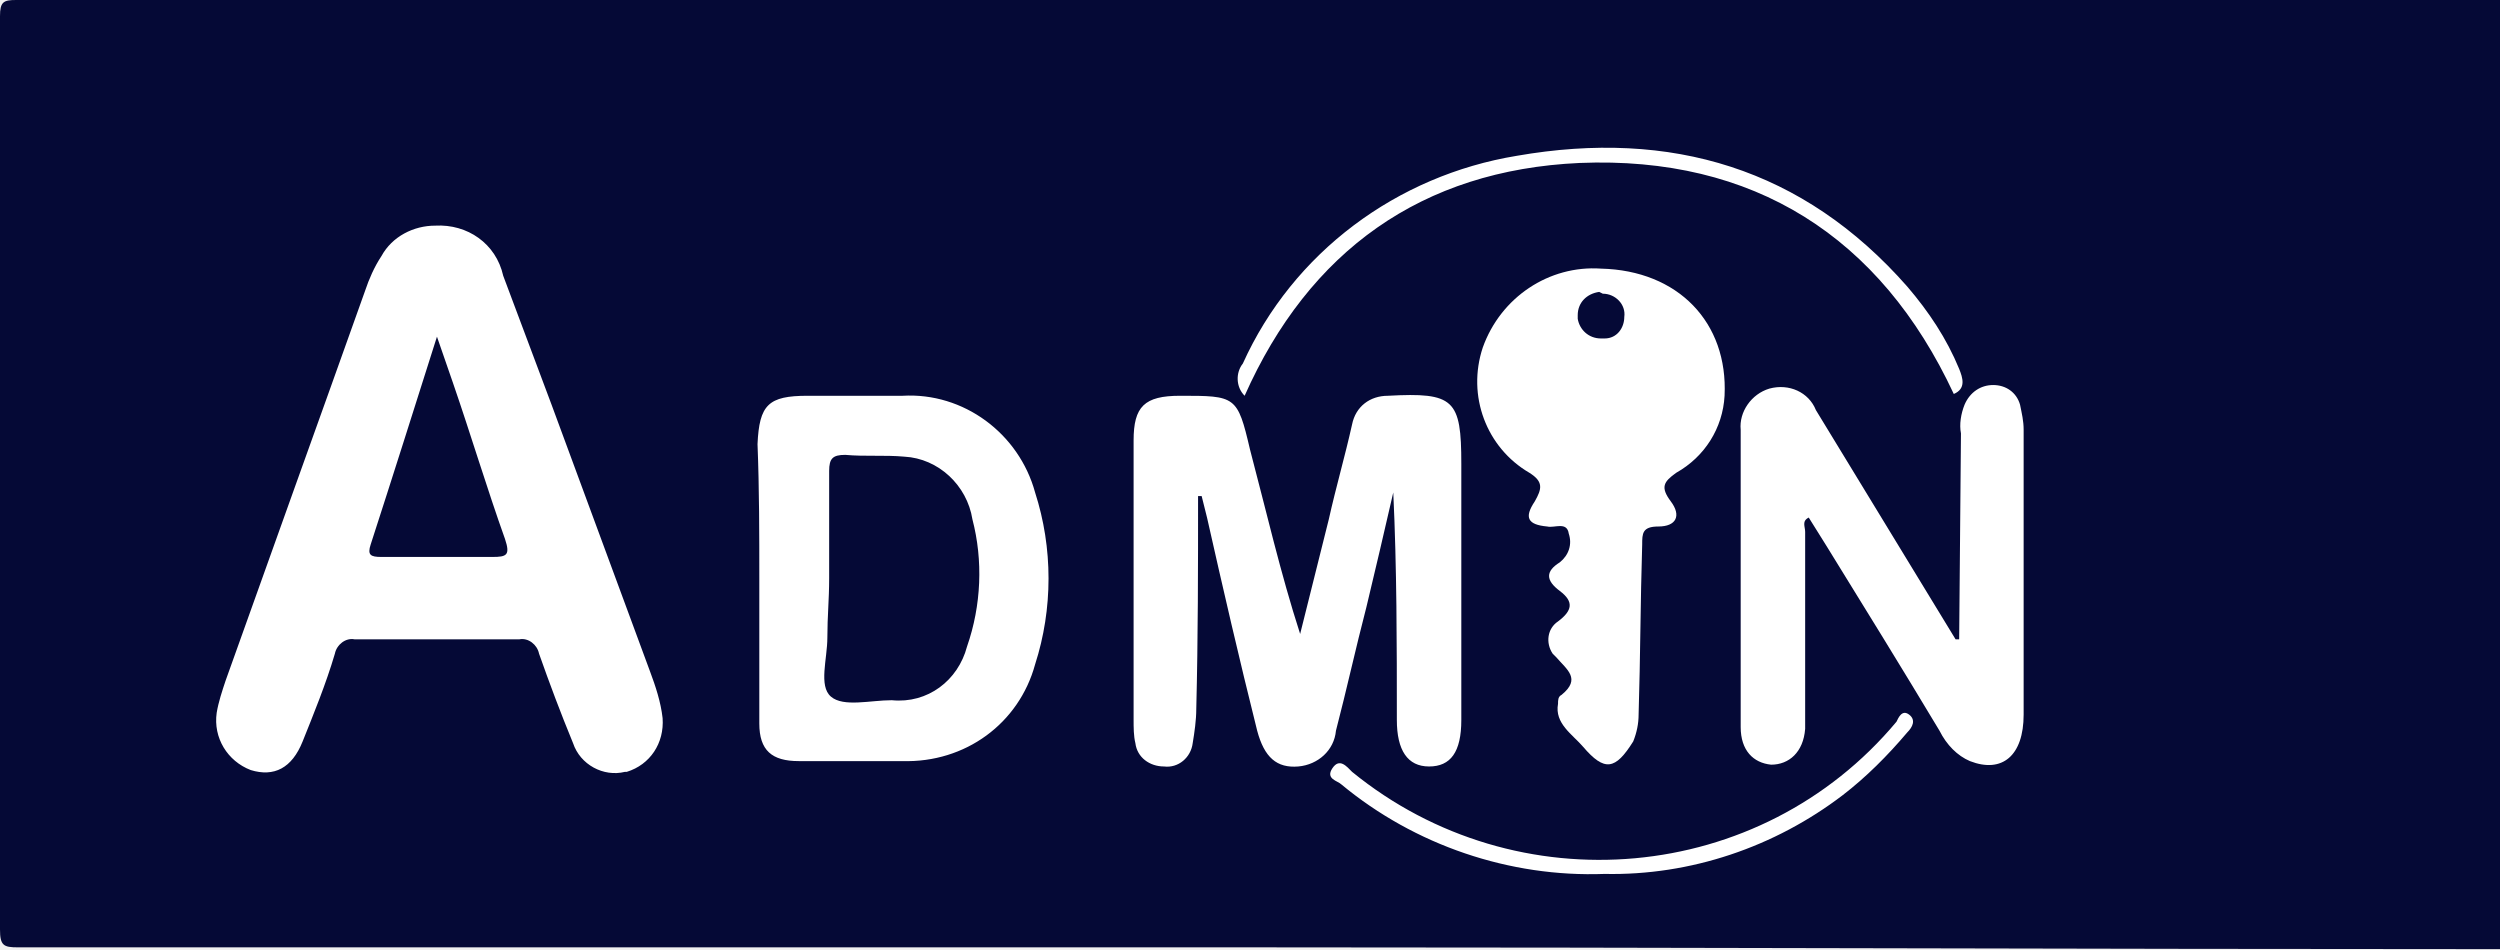
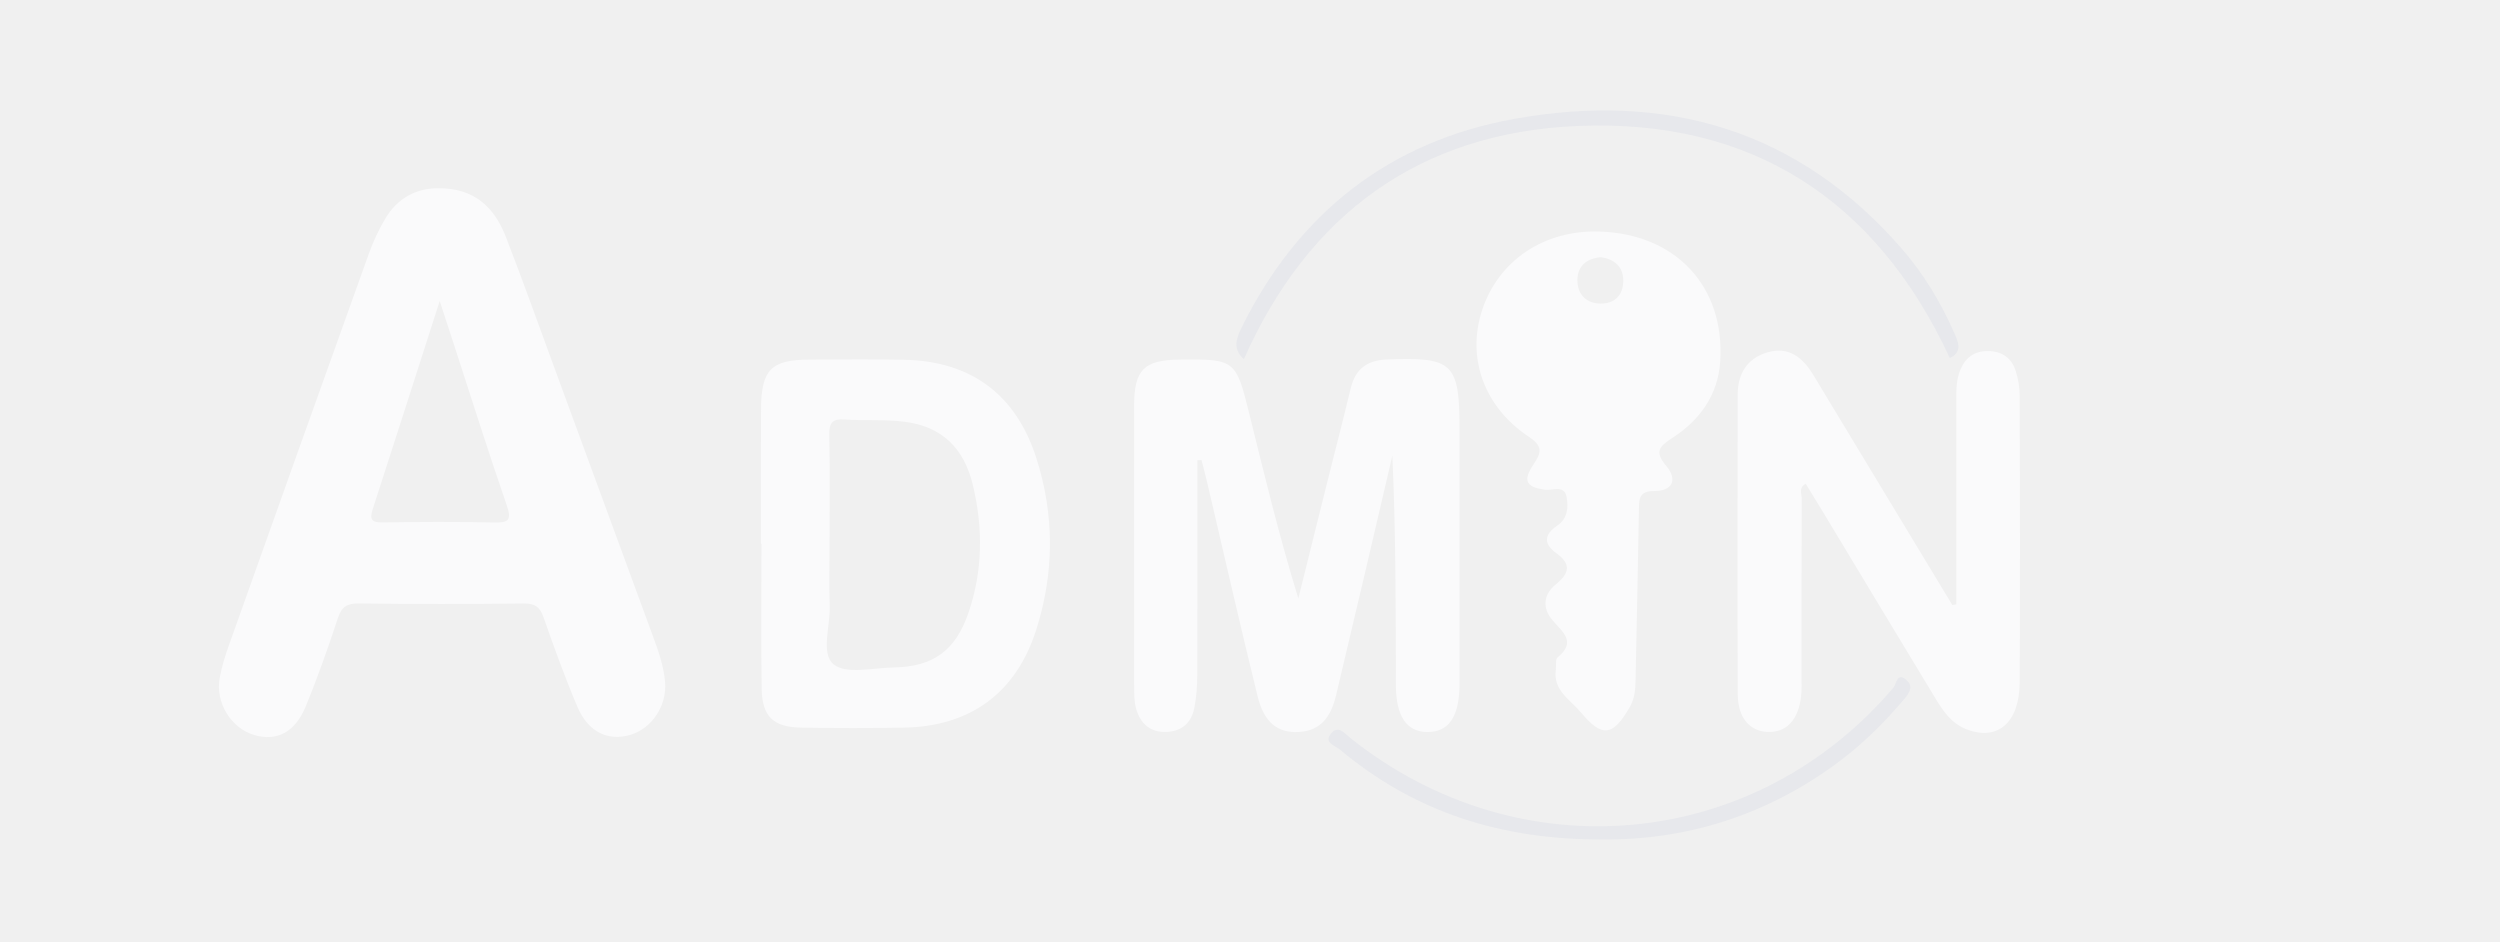
- <svg xmlns="http://www.w3.org/2000/svg" version="1.1" id="Calque_1" x="0px" y="0px" viewBox="0 0 139.6 53" style="enable-background:new 0 0 139.6 53;" xml:space="preserve">
-   <style type="text/css">
- 	.st0{fill:#FFFFFF;}
- 	.st1{fill:#050936;}
- </style>
-   <g id="Calque_3">
-     <rect x="1.4" y="1.4" class="st0" width="133.5" height="49.6" />
-   </g>
-   <g id="admin_Image">
-     <g>
-       <path class="st1" d="M139.6,53c-23,0-46.5-0.1-69.5-0.1s-46.1,0-69.1,0c-0.8,0-1-0.1-1-1c0-17,0-34,0-51C0,0.1,0.2,0,0.9,0    C47,0,93.5,0,139.6,0c0.5,0,0,3.6,0,4.3 M24.3,12.6c-1.2,0-2.4,0.6-3,1.7c-0.4,0.6-0.7,1.3-0.9,1.9c-2.6,7.3-5.2,14.5-7.8,21.8    c-0.2,0.6-0.4,1.2-0.5,1.8c-0.2,1.4,0.6,2.7,1.9,3.2c1.3,0.4,2.3-0.1,2.9-1.6s1.3-3.2,1.8-4.9c0.1-0.5,0.6-0.9,1.1-0.8l0,0    c3.1,0,6.2,0,9.2,0c0.5-0.1,1,0.3,1.1,0.8c0.6,1.7,1.2,3.3,1.9,5c0.4,1.2,1.7,1.9,2.9,1.6H35c1.3-0.4,2.1-1.6,2-3    c-0.1-0.9-0.4-1.8-0.7-2.6l-5.5-14.9c-0.9-2.4-1.8-4.8-2.7-7.2C27.7,13.6,26.1,12.5,24.3,12.6z M66.9,27.7h0.2    c0.1,0.4,0.2,0.8,0.3,1.2c0.9,4,1.8,7.9,2.8,11.9c0.4,1.5,1.1,2.1,2.3,2c1.1-0.1,2-0.9,2.1-2c0.6-2.3,1.1-4.6,1.7-6.9    c0.5-2.1,1-4.2,1.5-6.4C78,31.7,78,36,78,40.2c0,1.7,0.6,2.6,1.8,2.6s1.8-0.8,1.8-2.6c0-0.3,0-0.6,0-0.8V25.9c0-3.6-0.4-4-4.1-3.8    c-1,0-1.8,0.6-2,1.6c-0.4,1.8-0.9,3.5-1.3,5.3l-1.6,6.4c-1.1-3.4-1.9-6.9-2.8-10.3c-0.7-3-0.8-3-3.9-3c-2,0-2.6,0.6-2.6,2.5    c0,5.2,0,10.4,0,15.6c0,0.4,0,0.9,0.1,1.3c0.1,0.8,0.8,1.3,1.6,1.3c0.8,0.1,1.5-0.5,1.6-1.3c0.1-0.6,0.2-1.3,0.2-1.9    C66.9,35.6,66.9,31.6,66.9,27.7z M109.4,35.7h-0.2l-7.8-12.8c-0.4-1-1.5-1.5-2.6-1.2c-1,0.3-1.7,1.3-1.6,2.3c0,5.5,0,11.1,0,16.6    c0,1.3,0.7,2,1.7,2.1c1,0,1.8-0.7,1.9-2c0-0.4,0-0.7,0-1.1c0-3.3,0-6.6,0-9.9c0-0.3-0.2-0.6,0.2-0.8l1,1.6    c2.1,3.4,4.2,6.8,6.3,10.3c0.4,0.8,1,1.4,1.7,1.7c1.8,0.7,3-0.3,3-2.6c0-5.3,0-10.6,0-15.9c0-0.5-0.1-0.9-0.2-1.4    c-0.2-0.7-0.8-1.1-1.5-1.1s-1.3,0.4-1.6,1.1c-0.2,0.5-0.3,1.1-0.2,1.6L109.4,35.7L109.4,35.7z M42.4,32.3L42.4,32.3    c0,2.7,0,5.4,0,8.1c0,1.5,0.7,2.1,2.2,2.1c1.9,0,3.8,0,5.8,0c3.5,0.1,6.5-2.1,7.4-5.4c1-3.1,1-6.5,0-9.6c-0.9-3.3-4-5.6-7.4-5.4    c-1.8,0-3.5,0-5.3,0c-2.2,0-2.7,0.5-2.8,2.7C42.4,27.3,42.4,29.9,42.4,32.3L42.4,32.3z M109.1,22c0.7-0.3,0.5-0.9,0.3-1.4    c-0.7-1.7-1.7-3.2-2.9-4.6c-5.8-6.6-13.2-8.8-21.8-7.3C78,9.8,72.2,14.1,69.4,20.3c-0.4,0.5-0.4,1.3,0.1,1.8    c3.6-8.1,9.9-12.6,18.7-13C97.9,8.7,105,13.2,109.1,22L109.1,22z M89.6,48.8c4.8,0.1,9.5-1.5,13.3-4.4c1.3-1,2.5-2.2,3.6-3.5    c0.3-0.3,0.5-0.7,0.1-1s-0.6,0.2-0.7,0.4c-7.6,9.1-21.2,10.3-30.4,2.8c-0.3-0.3-0.7-0.8-1.1-0.2s0.3,0.7,0.5,0.9    C79,47.2,84.3,49,89.6,48.8L89.6,48.8z" />
-       <path class="st1" d="M24.4,18.8l0.9,2.6c1,2.9,1.9,5.9,2.9,8.7c0.3,0.9,0.1,1-0.7,1c-2.1,0-4.1,0-6.2,0c-0.6,0-0.8-0.1-0.6-0.7    C21.9,26.7,23.1,22.9,24.4,18.8z" />
-       <path class="st1" d="M46.3,32.3c0-2,0-4,0-6c0-0.7,0.2-0.9,0.9-0.9c1.1,0.1,2.2,0,3.3,0.1c1.9,0.1,3.5,1.6,3.8,3.5    c0.6,2.3,0.5,4.8-0.3,7.1c-0.5,1.9-2.2,3.2-4.2,3c-1.2,0-2.7,0.4-3.4-0.2s-0.2-2.1-0.2-3.3S46.3,33.5,46.3,32.3z" />
-     </g>
-   </g>
-   <g id="Calque_2">
-     <path class="st0" d="M89.4,15c-2.9-0.2-5.6,1.6-6.6,4.4c-0.9,2.7,0.2,5.6,2.6,7c0.8,0.5,0.7,0.9,0.3,1.6c-0.6,0.9-0.4,1.3,0.7,1.4   c0.4,0.1,1.1-0.3,1.2,0.4c0.2,0.6,0,1.2-0.5,1.6c-0.8,0.5-0.8,1,0,1.6s0.7,1.1-0.1,1.7c-0.6,0.4-0.7,1.2-0.3,1.8   c0.1,0.1,0.1,0.1,0.2,0.2c0.6,0.7,1.4,1.2,0.3,2.1C87,38.9,87,39.1,87,39.3c-0.2,1.1,0.8,1.7,1.4,2.4c1.2,1.4,1.8,1.3,2.8-0.3   c0.2-0.5,0.3-1,0.3-1.5c0.1-3.2,0.1-6.3,0.2-9.5c0-0.6,0-1,0.9-1c1,0,1.3-0.6,0.7-1.4c-0.6-0.8-0.4-1.1,0.3-1.6   c1.6-0.9,2.6-2.5,2.7-4.3C96.5,18,93.7,15.1,89.4,15z" />
-     <path class="st1" d="M89.5,16.4c0.7,0,1.3,0.6,1.2,1.3l0,0c0,0.6-0.4,1.2-1.1,1.2c-0.1,0-0.1,0-0.2,0c-0.7,0-1.2-0.5-1.3-1.1   c0-0.1,0-0.1,0-0.2c0-0.7,0.5-1.2,1.2-1.3C89.5,16.4,89.5,16.4,89.5,16.4z" />
+ <svg xmlns="http://www.w3.org/2000/svg" version="1.1" id="admin_xA0_Image_1_" x="0px" y="0px" width="140.16px" height="52.8px" viewBox="0 0 140.16 52.8" enable-background="new 0 0 140.16 52.8" xml:space="preserve">
+   <g>
+     <path fill-rule="evenodd" clip-rule="evenodd" fill="#FAFAFB" d="M24.58,10.554c2.01-0.016,3.137,1.071,3.779,2.723   c0.938,2.413,1.807,4.853,2.7,7.284c1.842,5.011,3.68,10.023,5.521,15.035c0.317,0.862,0.631,1.726,0.708,2.649   c0.111,1.321-0.747,2.604-1.957,2.957c-1.251,0.364-2.36-0.164-2.959-1.575c-0.7-1.648-1.31-3.337-1.902-5.027   c-0.205-0.585-0.489-0.772-1.108-0.766c-3.078,0.035-6.157,0.039-9.234-0.002c-0.671-0.009-0.973,0.18-1.185,0.823   c-0.549,1.664-1.133,3.319-1.798,4.939c-0.605,1.474-1.638,1.988-2.903,1.61c-1.294-0.386-2.178-1.817-1.924-3.202   c0.115-0.625,0.307-1.24,0.52-1.839c2.606-7.32,5.217-14.638,7.844-21.95c0.241-0.671,0.548-1.33,0.911-1.943   C22.276,11.115,23.326,10.546,24.58,10.554z M24.652,16.874c-1.312,4.083-2.526,7.884-3.759,11.68   c-0.19,0.587-0.042,0.747,0.572,0.736c2.073-0.033,4.146-0.042,6.219,0.003c0.813,0.019,1.023-0.112,0.725-0.972   c-1.016-2.928-1.943-5.887-2.904-8.834C25.249,18.704,24.994,17.921,24.652,16.874z" />
+     <path fill-rule="evenodd" clip-rule="evenodd" fill="#FAFAFB" d="M67.131,25.806c0,3.996,0.007,7.991-0.007,11.986   c-0.002,0.636-0.042,1.283-0.166,1.905c-0.167,0.836-0.718,1.32-1.599,1.34c-0.89,0.02-1.425-0.486-1.658-1.285   c-0.12-0.412-0.115-0.869-0.115-1.307c-0.007-5.238-0.008-10.477-0.002-15.715c0.002-2.005,0.557-2.551,2.564-2.571   c3.071-0.032,3.147,0.018,3.878,2.979c0.854,3.462,1.691,6.929,2.763,10.414c0.534-2.147,1.067-4.295,1.603-6.442   c0.444-1.78,0.905-3.556,1.334-5.339c0.263-1.094,0.923-1.575,2.046-1.619c3.676-0.145,4.054,0.199,4.054,3.882   c0,4.519,0,9.038,0,13.556c0,0.279,0.003,0.56,0,0.84c-0.022,1.762-0.606,2.612-1.792,2.61c-1.166-0.001-1.771-0.873-1.774-2.628   c-0.009-4.277-0.003-8.555-0.199-12.87c-0.5,2.145-0.996,4.289-1.5,6.433c-0.547,2.329-1.101,4.657-1.651,6.986   c-0.269,1.138-0.801,2.014-2.115,2.078c-1.165,0.056-1.923-0.521-2.29-2.01c-0.983-3.988-1.89-7.995-2.829-11.995   c-0.098-0.416-0.209-0.828-0.314-1.242C67.284,25.797,67.208,25.801,67.131,25.806z" />
+     <path fill-rule="evenodd" clip-rule="evenodd" fill="#FAFAFB" d="M109.678,33.88c0-3.824,0-7.648,0-11.473   c0-0.56-0.002-1.115,0.218-1.652c0.29-0.71,0.794-1.08,1.562-1.074c0.766,0.006,1.311,0.378,1.544,1.096   c0.146,0.449,0.229,0.939,0.229,1.411c0.016,5.359,0.03,10.719,0,16.078c-0.014,2.278-1.265,3.31-3.016,2.606   c-0.838-0.336-1.298-1.043-1.732-1.76c-2.091-3.447-4.165-6.903-6.247-10.355c-0.328-0.544-0.662-1.084-1-1.636   c-0.414,0.219-0.222,0.58-0.223,0.854c-0.017,3.319-0.01,6.639-0.012,9.959c0,0.359,0.015,0.723-0.022,1.079   c-0.145,1.354-0.834,2.077-1.901,2.022c-0.993-0.052-1.647-0.804-1.653-2.114c-0.023-5.599-0.01-11.198-0.003-16.797   c0.002-1.165,0.525-2.029,1.657-2.366c1.189-0.354,1.984,0.273,2.573,1.249c2.601,4.305,5.201,8.61,7.803,12.914   C109.529,33.909,109.604,33.895,109.678,33.88z" />
+     <path fill-rule="evenodd" clip-rule="evenodd" fill="#FAFAFB" d="M89.665,12.981c4.281,0.13,7.039,3.068,6.778,7.265   c-0.118,1.903-1.151,3.315-2.691,4.31c-0.762,0.493-0.992,0.788-0.332,1.57c0.646,0.764,0.342,1.404-0.662,1.402   c-0.845-0.001-0.863,0.401-0.873,1.022c-0.05,3.198-0.128,6.396-0.189,9.593c-0.01,0.523-0.047,1.015-0.323,1.495   c-0.946,1.645-1.55,1.739-2.753,0.289c-0.586-0.707-1.561-1.216-1.394-2.377c0.034-0.235-0.036-0.585,0.096-0.692   c1.079-0.879,0.284-1.42-0.281-2.082c-0.577-0.677-0.522-1.441,0.173-2.003c0.749-0.605,0.911-1.131,0.059-1.743   c-0.751-0.539-0.712-1.057,0.036-1.565c0.588-0.4,0.631-1.037,0.517-1.615c-0.135-0.681-0.781-0.335-1.197-0.392   c-1.053-0.143-1.277-0.495-0.663-1.408c0.459-0.682,0.546-1.031-0.264-1.57c-2.524-1.683-3.482-4.453-2.607-7.095   C84.016,14.597,86.567,12.888,89.665,12.981z M89.756,14.419c-0.816,0.067-1.319,0.507-1.321,1.292   c-0.002,0.774,0.479,1.293,1.279,1.309c0.802,0.015,1.285-0.463,1.293-1.267C91.015,14.949,90.513,14.535,89.756,14.419z" />
+     <path fill-rule="evenodd" clip-rule="evenodd" fill="#FAFAFB" d="M42.663,30.48c0-2.516-0.012-5.032,0.004-7.547   c0.014-2.219,0.572-2.771,2.752-2.773c1.757-0.003,3.515-0.026,5.271,0.01c3.724,0.076,6.251,1.919,7.402,5.484   c1.035,3.203,1.023,6.454,0.003,9.654c-1.131,3.55-3.706,5.419-7.409,5.485c-1.917,0.034-3.834,0.031-5.75,0.001   c-1.573-0.024-2.207-0.611-2.233-2.169c-0.045-2.714-0.012-5.43-0.012-8.146C42.682,30.48,42.673,30.48,42.663,30.48z    M46.508,30.484c0,1.157-0.034,2.315,0.009,3.471c0.042,1.138-0.52,2.698,0.225,3.296c0.709,0.569,2.207,0.19,3.356,0.17   c2.212-0.039,3.465-0.935,4.195-3.057c0.812-2.361,0.827-4.776,0.246-7.187c-0.486-2.014-1.693-3.268-3.842-3.534   c-1.117-0.139-2.231-0.047-3.343-0.125c-0.686-0.048-0.875,0.188-0.862,0.864C46.535,26.415,46.508,28.45,46.508,30.484z" />
+     <path fill-rule="evenodd" clip-rule="evenodd" fill="#E7E8EC" d="M109.315,20.075c-4.122-8.894-11.136-13.423-20.872-13.012   c-8.802,0.372-15.083,4.913-18.705,13.071c-0.637-0.548-0.438-1.144-0.131-1.767c3.175-6.425,8.289-10.446,15.31-11.706   c8.512-1.528,15.94,0.617,21.746,7.331c1.211,1.401,2.155,2.977,2.899,4.672C109.795,19.194,110.038,19.725,109.315,20.075z" />
+     <path fill-rule="evenodd" clip-rule="evenodd" fill="#E7E8EC" d="M89.845,47.063c-5.747,0.024-10.58-1.564-14.74-5.051   c-0.248-0.207-0.896-0.373-0.493-0.876c0.412-0.516,0.769-0.02,1.097,0.242c9.486,7.564,22.676,6.326,30.454-2.838   c0.152-0.18,0.191-0.885,0.722-0.414c0.393,0.349,0.18,0.701-0.104,1.04c-1.086,1.289-2.272,2.475-3.619,3.49   C99.117,45.705,94.542,47.11,89.845,47.063z" />
  </g>
</svg>
